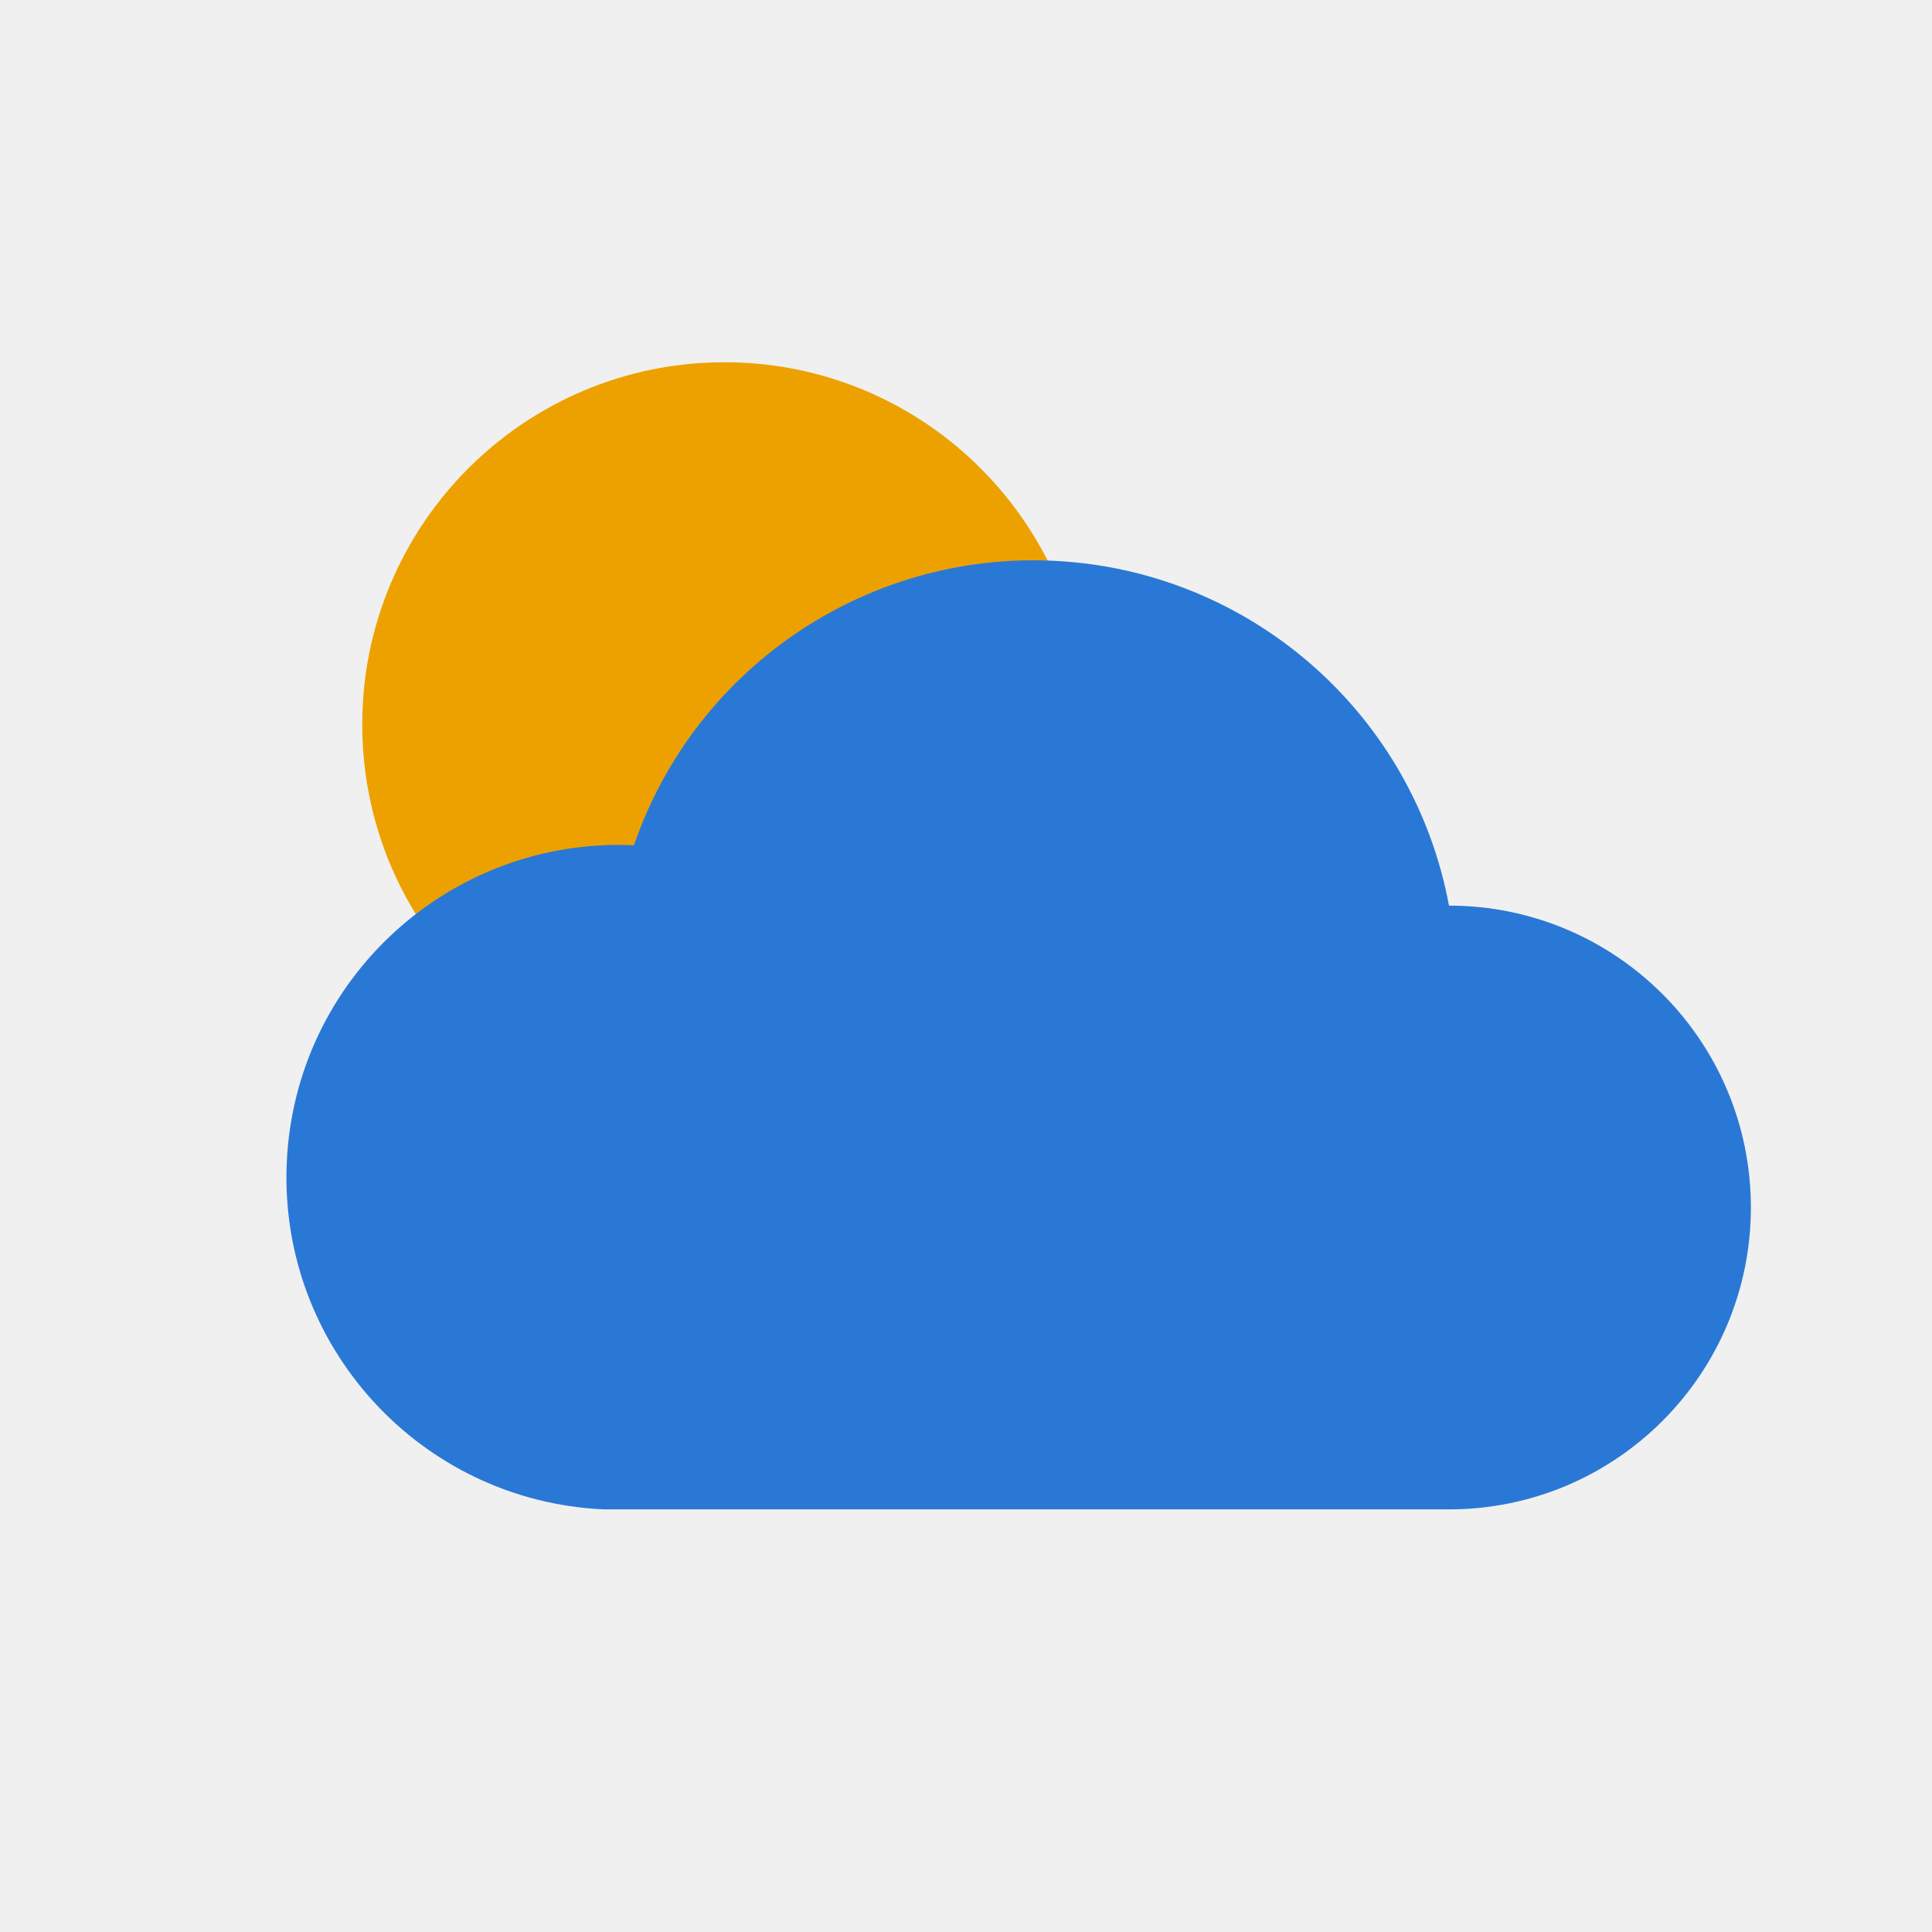
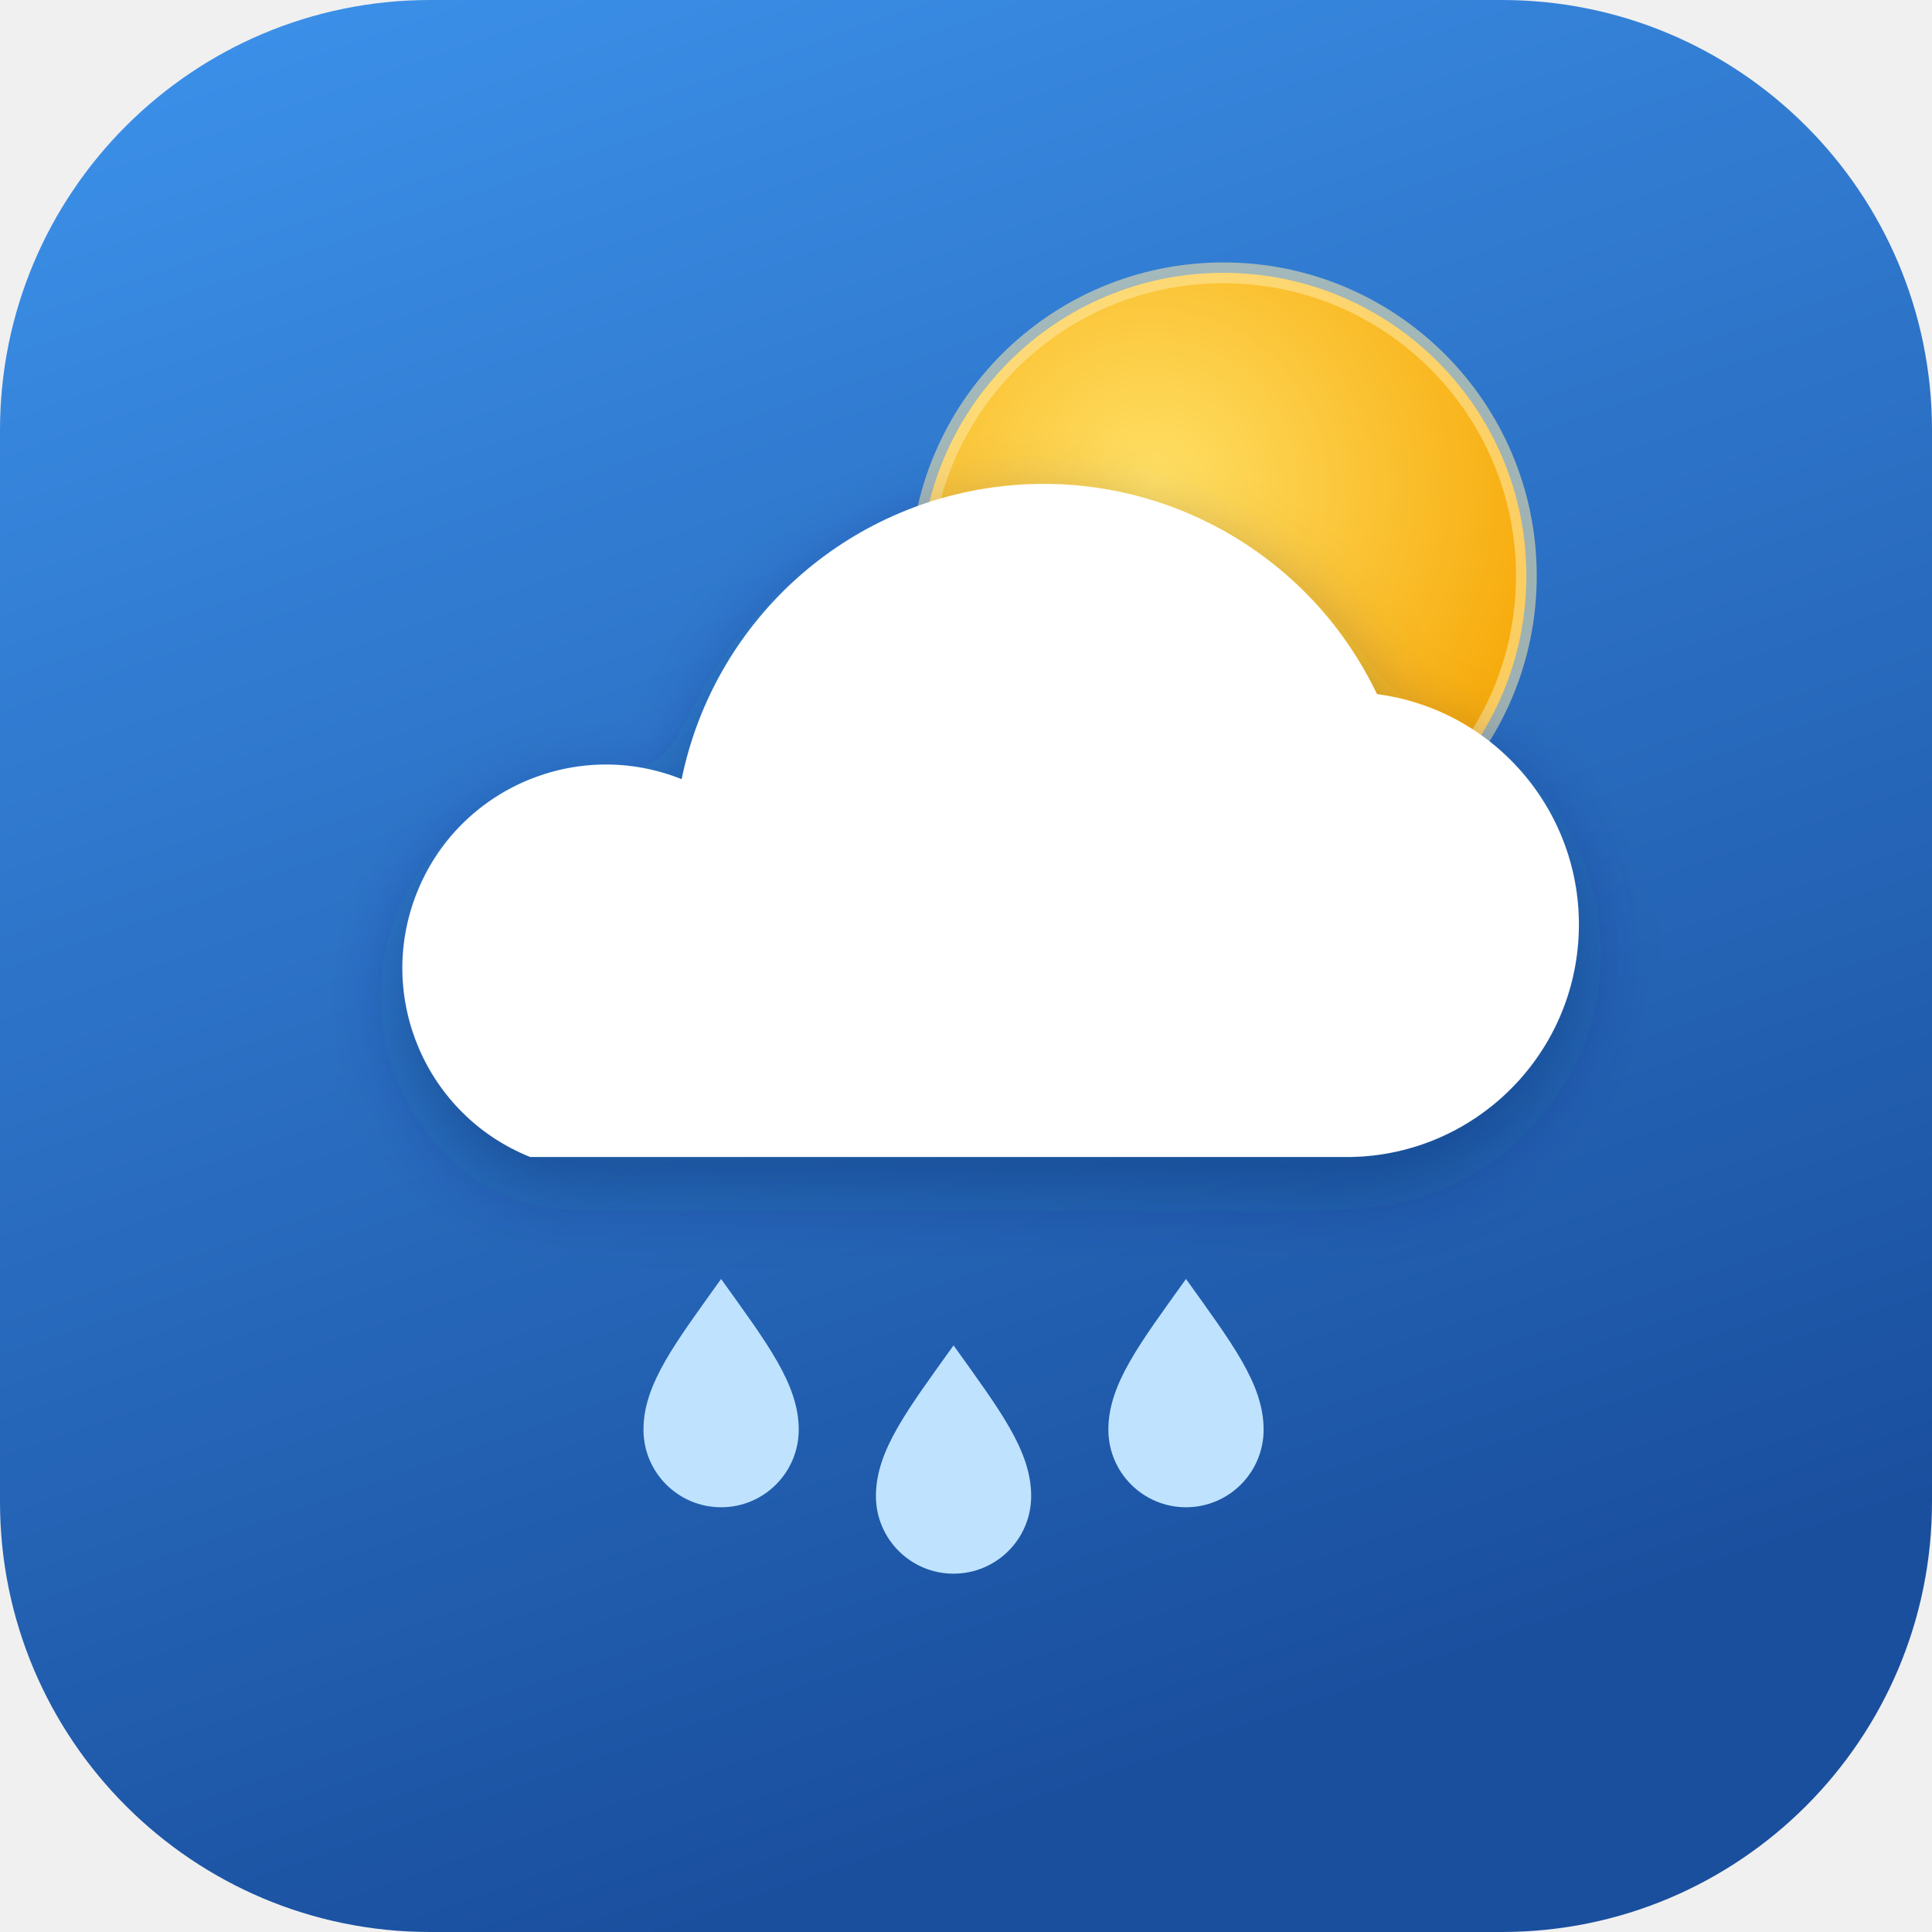
- <svg xmlns="http://www.w3.org/2000/svg" viewBox="0 0 64 64">
-   <circle cx="24" cy="24" r="12" fill="#eda100" />
-   <path d="M20 50h28a10 10 0 0 0 0-20 14 14 0 0 0-27-2 11 11 0 0 0-1 22z" fill="#2a78d6" />
+ <svg xmlns="http://www.w3.org/2000/svg" viewBox="0 0 1024 1024" width="1024" height="1024">
+   <defs>
+     <linearGradient id="bg" x1="0" y1="0" x2="0.35" y2="1">
+       <stop offset="0" stop-color="#3d93ec" />
+       <stop offset="1" stop-color="#1a4f9e" />
+     </linearGradient>
+     <radialGradient id="sun" cx="0.38" cy="0.35" r="0.75">
+       <stop offset="0" stop-color="#ffe066" />
+       <stop offset="1" stop-color="#f6a400" />
+     </radialGradient>
+     <filter id="shadow" x="-20%" y="-20%" width="140%" height="160%">
+       <feDropShadow dx="0" dy="14" stdDeviation="18" flood-color="#0b2a5c" flood-opacity=".35" />
+     </filter>
+   </defs>
+   <rect width="1024" height="1024" rx="228" fill="url(#bg)" />
+   <g transform="translate(512 512) scale(1.1) translate(-528 -560)">
+     <g>
+       <circle cx="652" cy="372" r="146" fill="url(#sun)" />
+       <circle cx="652" cy="372" r="146" fill="none" stroke="#ffe9a6" stroke-opacity=".55" stroke-width="10" />
+       <path fill="#ffffff" filter="url(#shadow)" d="M318 652 H714 A112 112 0 0 0 726 429 A178 178 0 0 0 391 470 A92 92 0 0 0 318 652 Z" />
+       <g fill="#bfe3ff">
+         <path transform="translate(410 768) scale(1.1)" d="M0 -52 C 20 -24 34 -6 34 14 A 34 34 0 0 1 -34 14 C -34 -6 -20 -24 0 -52 Z" />
+         <path transform="translate(522 800) scale(1.1)" d="M0 -52 C 20 -24 34 -6 34 14 A 34 34 0 0 1 -34 14 C -34 -6 -20 -24 0 -52 Z" />
+         <path transform="translate(634 768) scale(1.1)" d="M0 -52 C 20 -24 34 -6 34 14 A 34 34 0 0 1 -34 14 C -34 -6 -20 -24 0 -52 Z" />
+       </g>
+     </g>
+   </g>
</svg>
